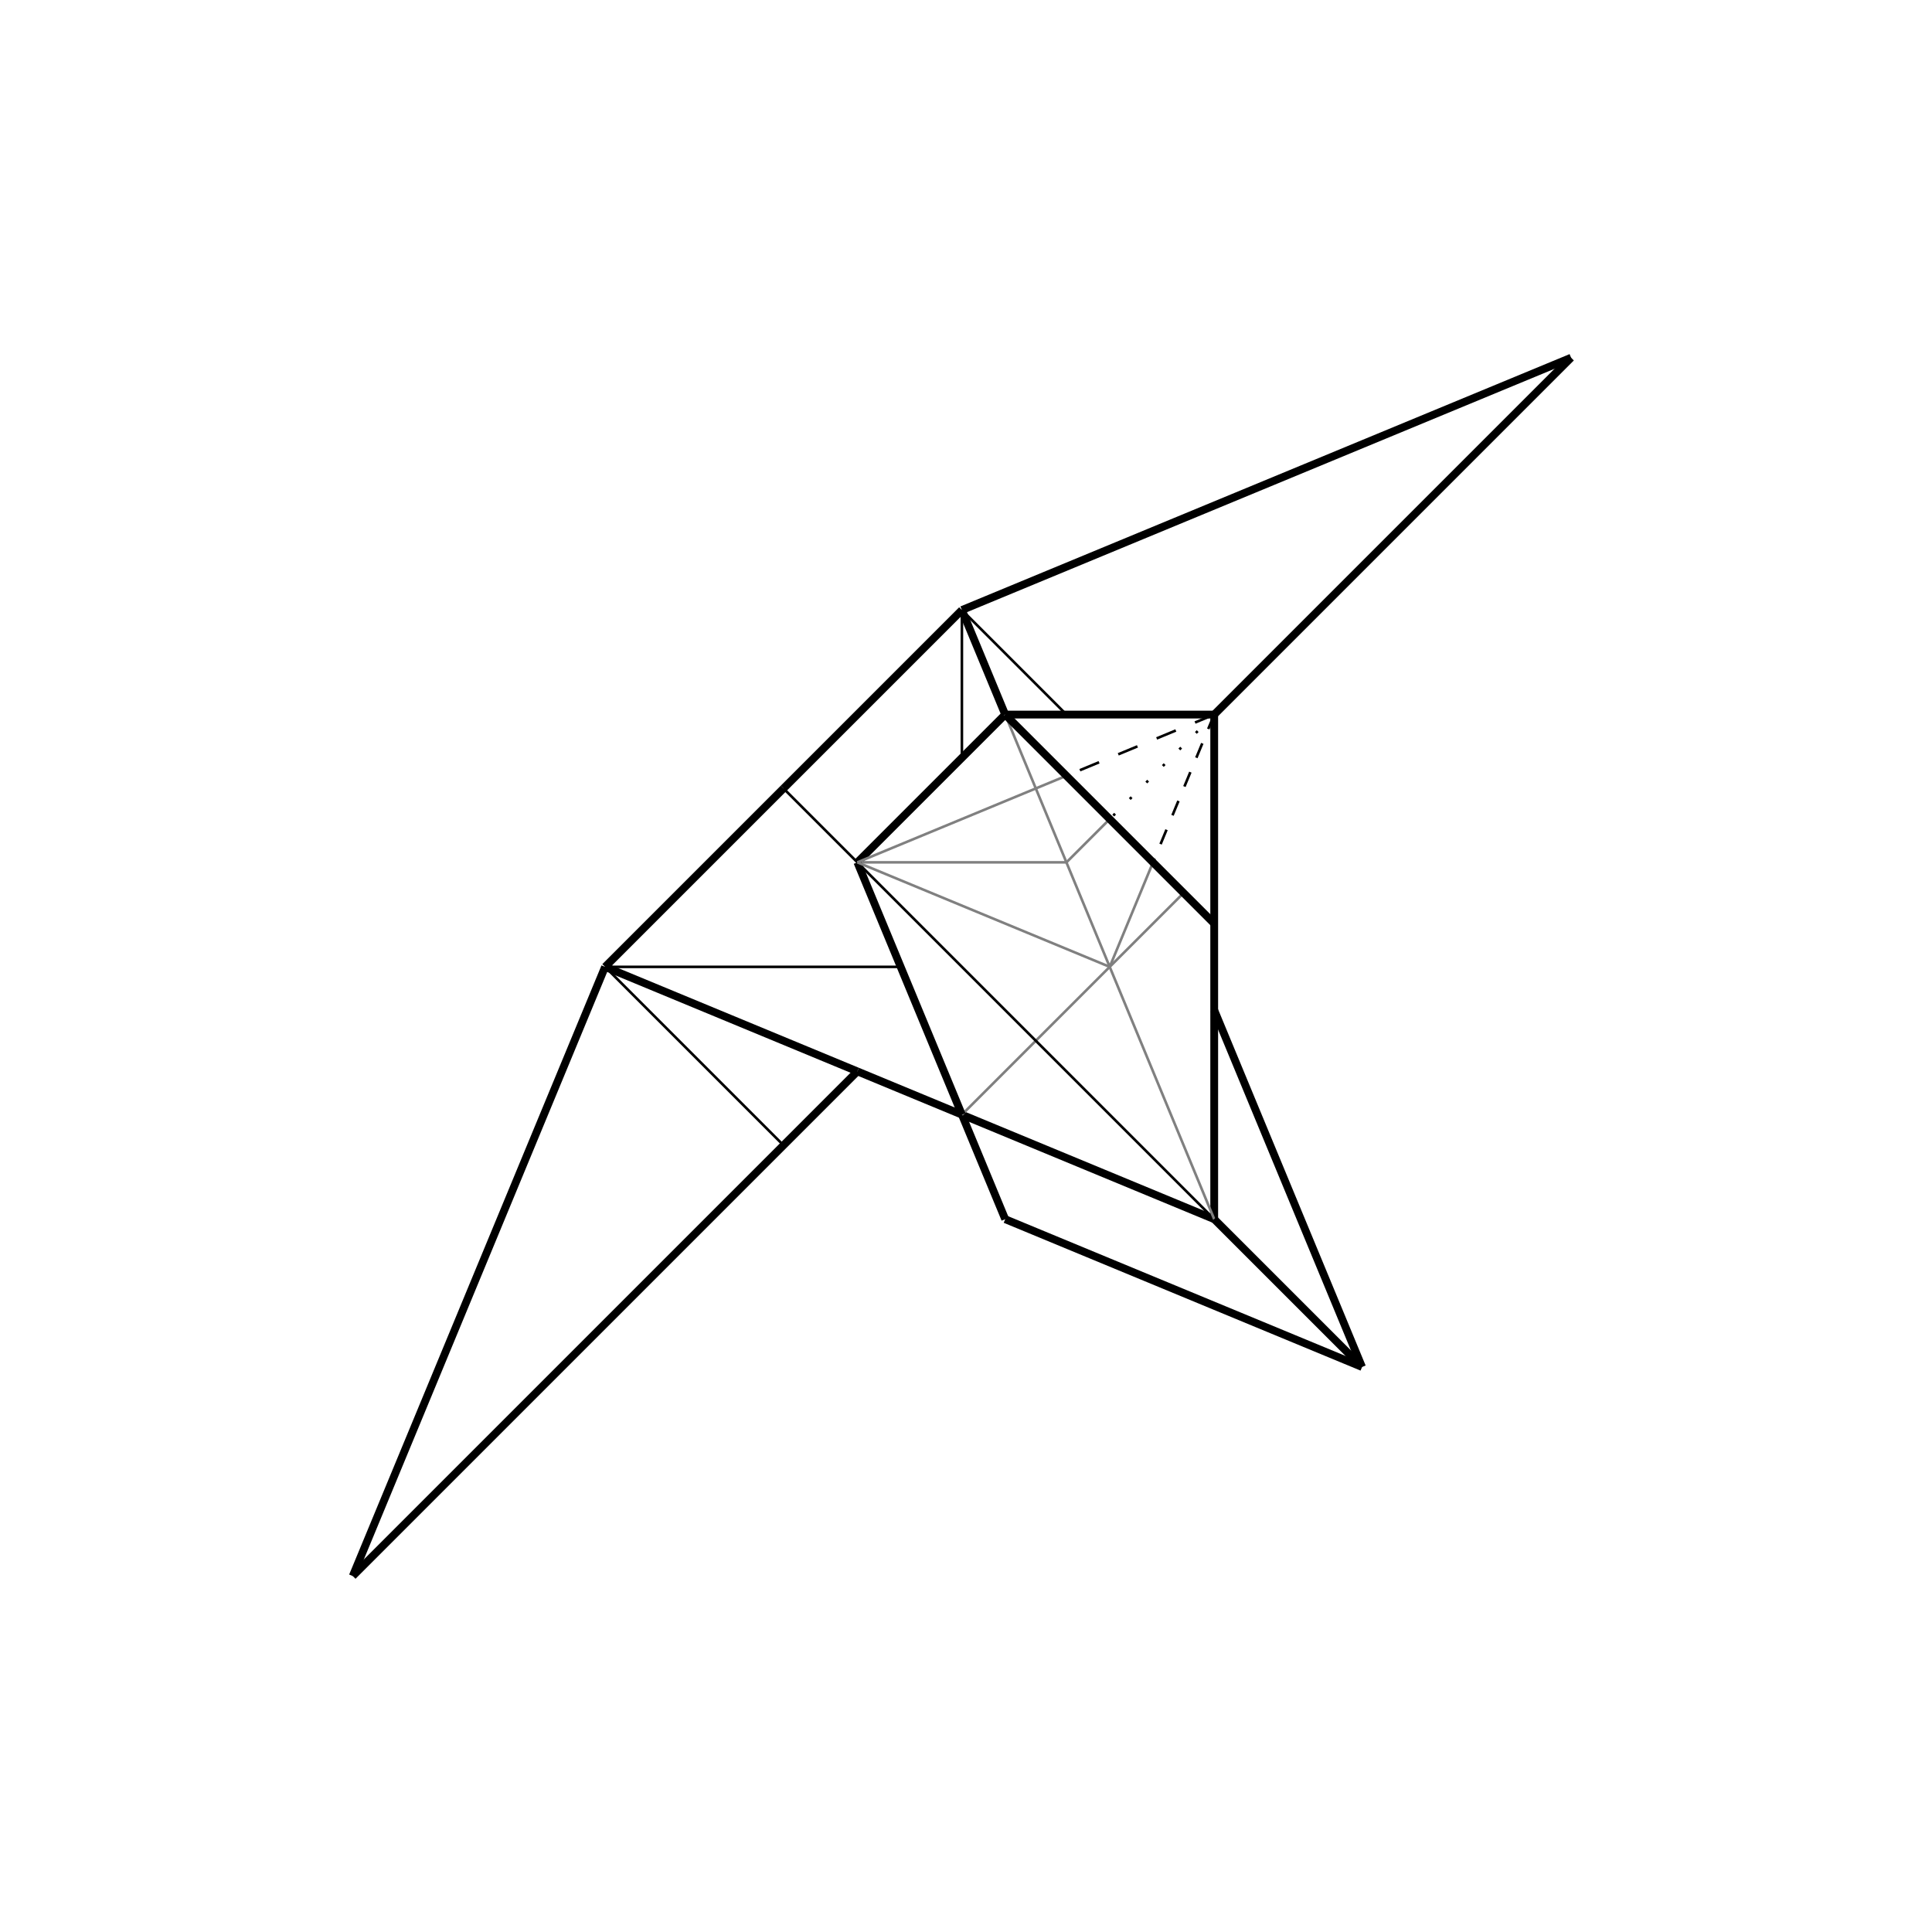
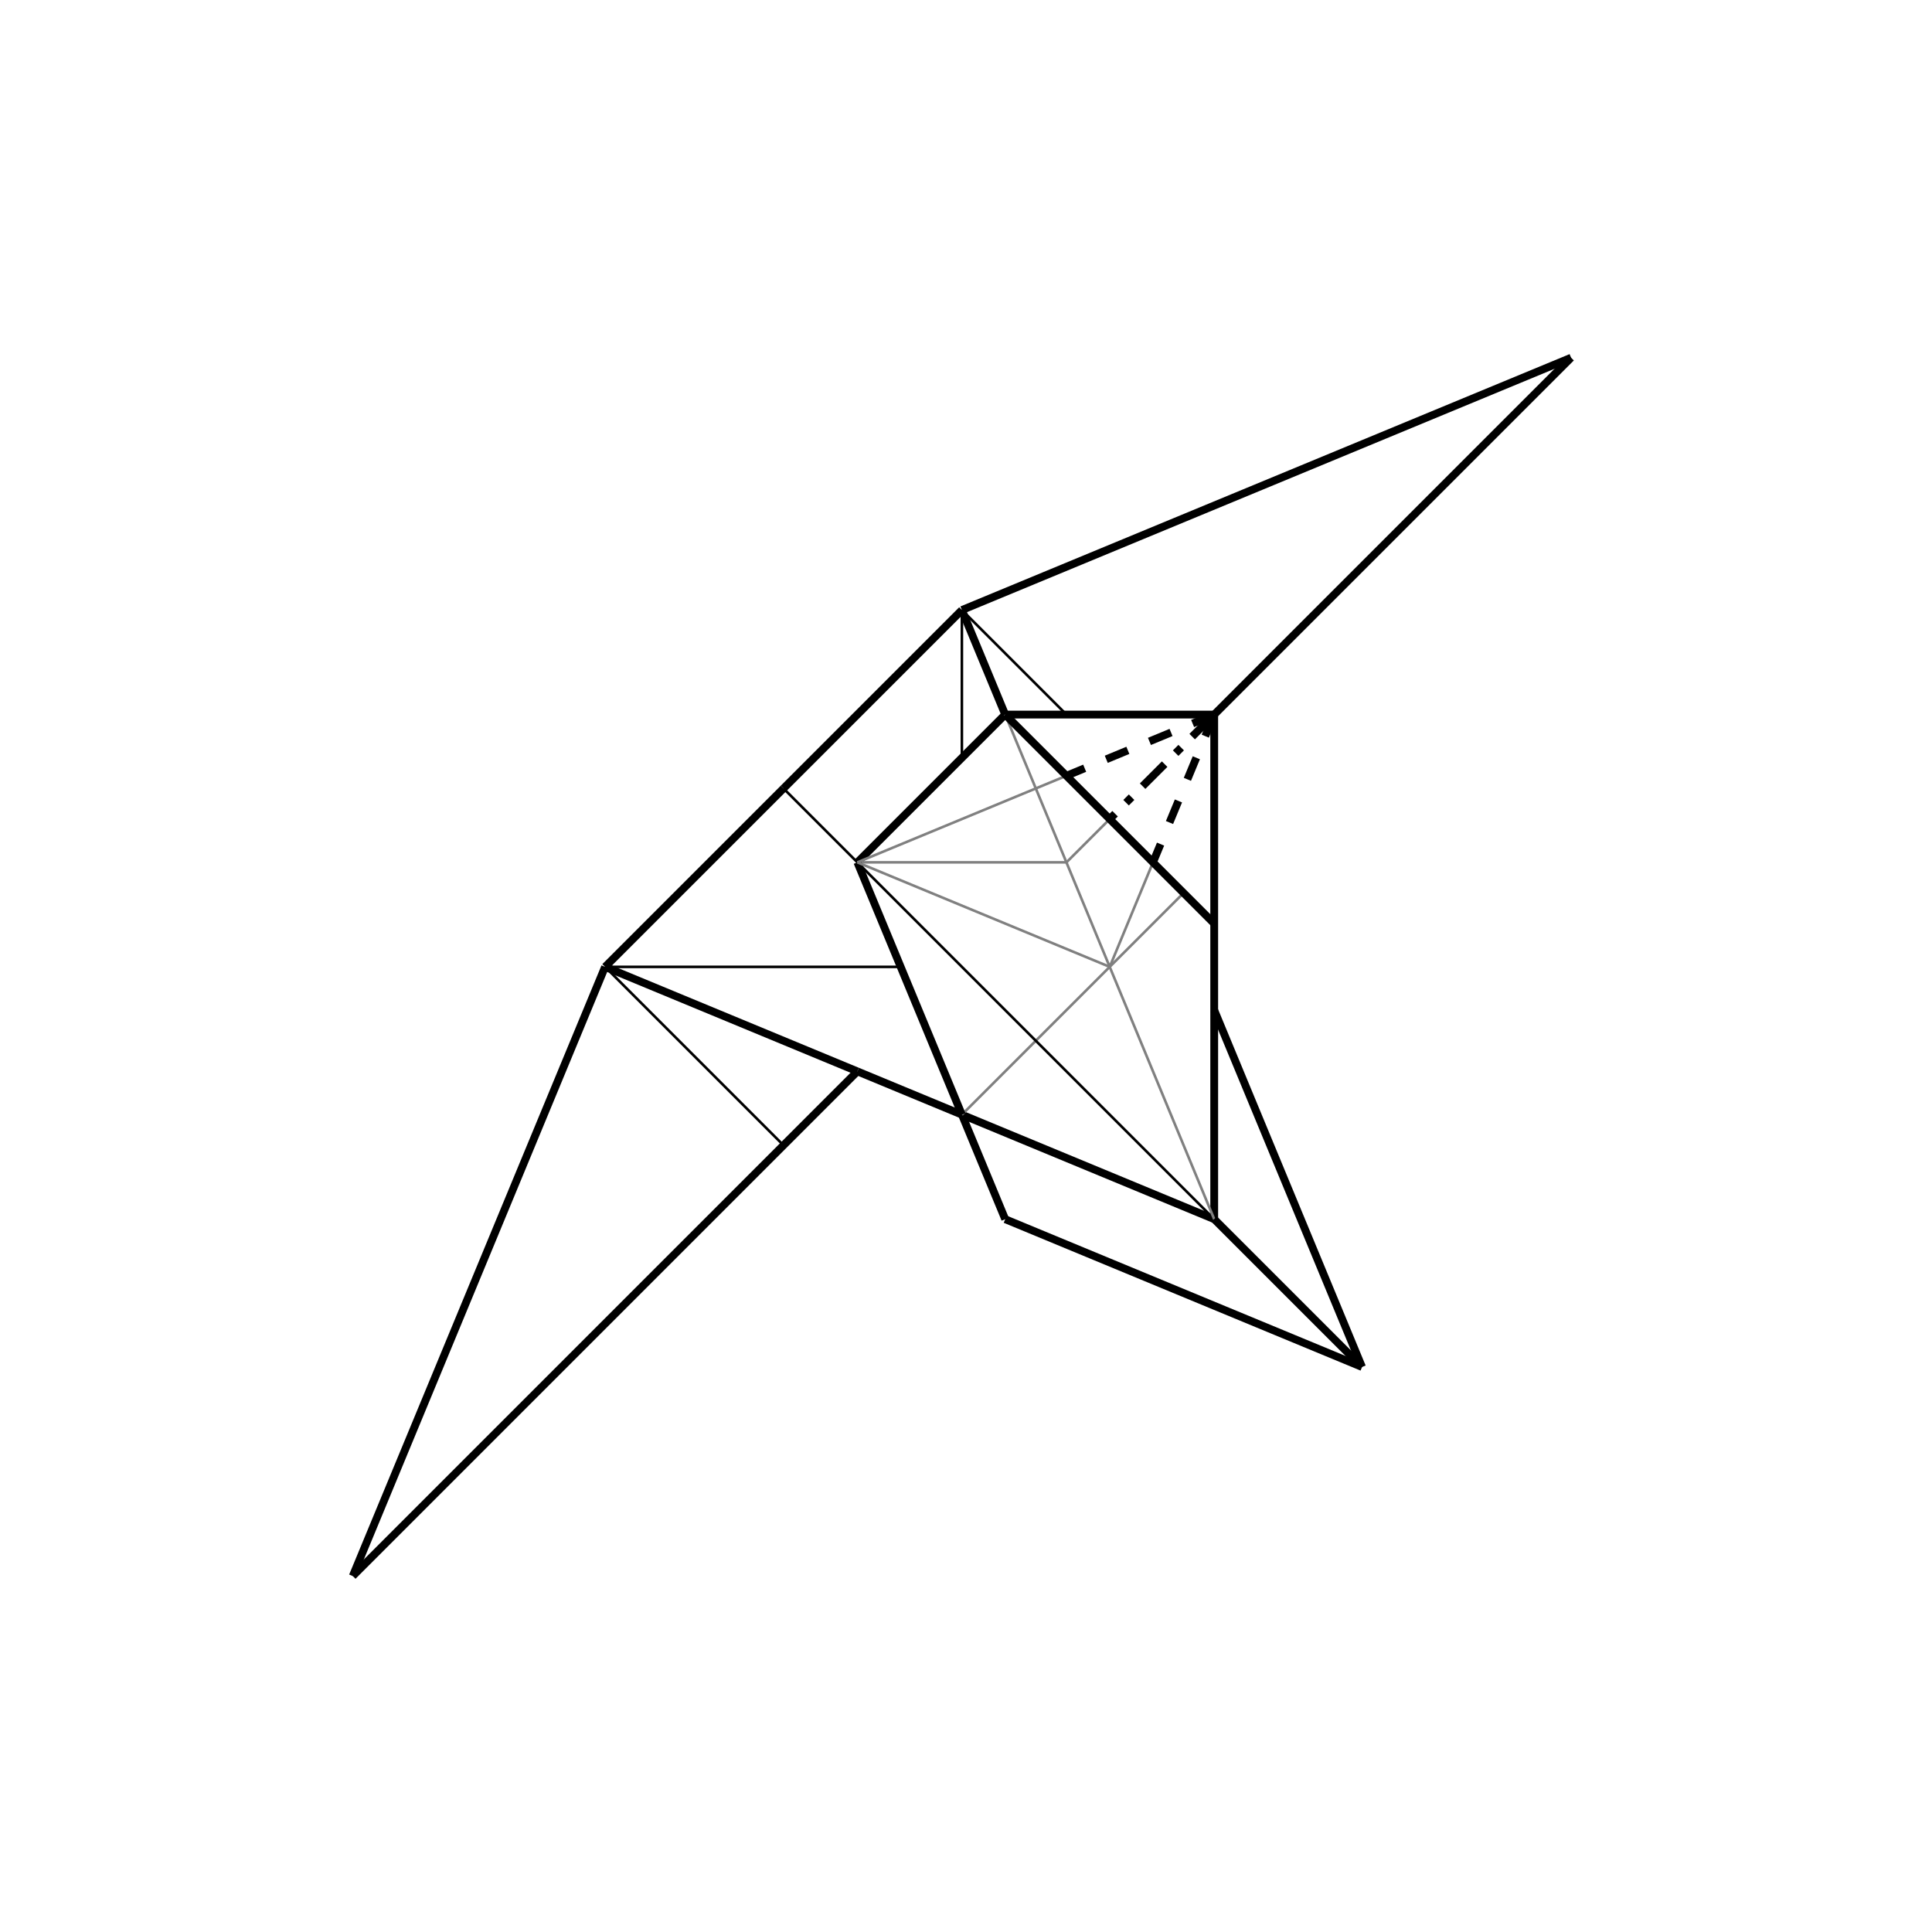
<svg xmlns="http://www.w3.org/2000/svg" width="210mm" height="210mm" viewBox="0 0 744.094 744.094" id="svg13995" version="1.1">
  <defs id="defs13997">
    <marker orient="auto" refY="0" refX="0" id="Arrow1Lend-3-0" style="overflow:visible">
      <path id="path5073-3-2" d="M 0,0 5,-5 -12.5,0 5,5 0,0 Z" style="fill:#6f98f2;fill-opacity:0.678;fill-rule:evenodd;stroke:#6f98f2;stroke-width:1pt;stroke-opacity:0.678" transform="matrix(-0.8,0,0,-0.8,-10,0)" />
    </marker>
    <marker orient="auto" refY="0" refX="0" id="Arrow1Lend-5-6-3" style="overflow:visible">
      <path id="path5073-56-5-7" d="M 0,0 5,-5 -12.5,0 5,5 0,0 Z" style="fill:#6f98f2;fill-opacity:0.678;fill-rule:evenodd;stroke:#6f98f2;stroke-width:1pt;stroke-opacity:0.678" transform="matrix(-0.8,0,0,-0.8,-10,0)" />
    </marker>
    <marker orient="auto" refY="0" refX="0" id="StopL-8-3" style="overflow:visible">
      <path id="path5239-3-4" d="M 0,5.65 0,-5.65" style="fill:none;fill-opacity:0.75;fill-rule:evenodd;stroke:#6f98f2;stroke-width:1pt;stroke-opacity:0.678" transform="scale(0.8,0.8)" />
    </marker>
    <marker style="overflow:visible" id="marker18043-4-0" refX="0" refY="0" orient="auto">
      <path transform="matrix(-0.8,0,0,-0.8,-10,0)" style="fill:#6f98f2;fill-opacity:0.678;fill-rule:evenodd;stroke:#6f98f2;stroke-width:1pt;stroke-opacity:0.678" d="M 0,0 5,-5 -12.5,0 5,5 0,0 Z" id="path18045-7-2" />
    </marker>
    <marker style="overflow:visible" id="marker23537-9" refX="0" refY="0" orient="auto">
      <path transform="matrix(-0.8,0,0,-0.8,-10,0)" style="fill:#6f98f2;fill-opacity:0.678;fill-rule:evenodd;stroke:#6f98f2;stroke-width:1pt;stroke-opacity:0.678" d="M 0,0 5,-5 -12.5,0 5,5 0,0 Z" id="path23539-2" />
    </marker>
    <marker style="overflow:visible" id="marker19076-7-7" refX="0" refY="0" orient="auto">
      <path transform="matrix(-0.8,0,0,-0.8,-10,0)" style="fill:#6f98f2;fill-opacity:0.678;fill-rule:evenodd;stroke:#6f98f2;stroke-width:1pt;stroke-opacity:0.678" d="M 0,0 5,-5 -12.5,0 5,5 0,0 Z" id="path19078-4-6" />
    </marker>
    <marker style="overflow:visible" id="marker19076-73" refX="0" refY="0" orient="auto">
      <path transform="matrix(-0.8,0,0,-0.8,-10,0)" style="fill:#6f98f2;fill-opacity:0.678;fill-rule:evenodd;stroke:#6f98f2;stroke-width:1pt;stroke-opacity:0.678" d="M 0,0 5,-5 -12.5,0 5,5 0,0 Z" id="path19078-7" />
    </marker>
    <marker style="overflow:visible" id="marker23537-9-5" refX="0" refY="0" orient="auto">
      <path transform="matrix(-0.8,0,0,-0.8,-10,0)" style="fill:#6f98f2;fill-opacity:0.678;fill-rule:evenodd;stroke:#6f98f2;stroke-width:1pt;stroke-opacity:0.678" d="M 0,0 5,-5 -12.5,0 5,5 0,0 Z" id="path23539-2-0" />
    </marker>
    <marker style="overflow:visible" id="marker19076-7-7-7" refX="0" refY="0" orient="auto">
      <path transform="matrix(-0.8,0,0,-0.8,-10,0)" style="fill:#6f98f2;fill-opacity:0.678;fill-rule:evenodd;stroke:#6f98f2;stroke-width:1pt;stroke-opacity:0.678" d="M 0,0 5,-5 -12.5,0 5,5 0,0 Z" id="path19078-4-6-2" />
    </marker>
    <marker style="overflow:visible" id="marker19076-73-4" refX="0" refY="0" orient="auto">
      <path transform="matrix(-0.8,0,0,-0.8,-10,0)" style="fill:#6f98f2;fill-opacity:0.678;fill-rule:evenodd;stroke:#6f98f2;stroke-width:1pt;stroke-opacity:0.678" d="M 0,0 5,-5 -12.5,0 5,5 0,0 Z" id="path19078-7-1" />
    </marker>
    <marker style="overflow:visible" id="marker23537-9-4" refX="0" refY="0" orient="auto">
      <path transform="matrix(-0.8,0,0,-0.8,-10,0)" style="fill:#6f98f2;fill-opacity:0.678;fill-rule:evenodd;stroke:#6f98f2;stroke-width:1pt;stroke-opacity:0.678" d="M 0,0 5,-5 -12.5,0 5,5 0,0 Z" id="path23539-2-2" />
    </marker>
    <marker style="overflow:visible" id="marker19076-7-7-3" refX="0" refY="0" orient="auto">
      <path transform="matrix(-0.8,0,0,-0.8,-10,0)" style="fill:#6f98f2;fill-opacity:0.678;fill-rule:evenodd;stroke:#6f98f2;stroke-width:1pt;stroke-opacity:0.678" d="M 0,0 5,-5 -12.5,0 5,5 0,0 Z" id="path19078-4-6-6" />
    </marker>
    <marker style="overflow:visible" id="marker19076-73-3" refX="0" refY="0" orient="auto">
      <path transform="matrix(-0.8,0,0,-0.8,-10,0)" style="fill:#6f98f2;fill-opacity:0.678;fill-rule:evenodd;stroke:#6f98f2;stroke-width:1pt;stroke-opacity:0.678" d="M 0,0 5,-5 -12.5,0 5,5 0,0 Z" id="path19078-7-2" />
    </marker>
    <marker orient="auto" refY="0" refX="0" id="marker5742-4-50" style="overflow:visible">
      <path id="path5487-9-36" d="M 0,0 5,-5 -12.5,0 5,5 0,0 Z" style="fill:#6f98f2;fill-opacity:0.604;fill-rule:evenodd;stroke:#6f98f2;stroke-width:1pt;stroke-opacity:0.604" transform="matrix(-0.8,0,0,-0.8,-10,0)" />
    </marker>
    <marker orient="auto" refY="0" refX="0" id="marker5742-4-5" style="overflow:visible">
      <path id="path5487-9-3" d="M 0,0 5,-5 -12.5,0 5,5 0,0 Z" style="fill:#6f98f2;fill-opacity:0.604;fill-rule:evenodd;stroke:#6f98f2;stroke-width:1pt;stroke-opacity:0.604" transform="matrix(-0.8,0,0,-0.8,-10,0)" />
    </marker>
    <marker orient="auto" refY="0" refX="0" id="marker5742-4" style="overflow:visible">
      <path id="path5487-9" d="M 0,0 5,-5 -12.5,0 5,5 0,0 Z" style="fill:#6f98f2;fill-opacity:0.604;fill-rule:evenodd;stroke:#6f98f2;stroke-width:1pt;stroke-opacity:0.604" transform="matrix(-0.8,0,0,-0.8,-10,0)" />
    </marker>
    <marker style="overflow:visible" id="marker18043-4-0-8-8-4" refX="0" refY="0" orient="auto">
      <path transform="matrix(-0.8,0,0,-0.8,-10,0)" style="fill:#6f98f2;fill-opacity:0.678;fill-rule:evenodd;stroke:#6f98f2;stroke-width:1pt;stroke-opacity:0.678" d="M 0,0 5,-5 -12.5,0 5,5 0,0 Z" id="path18045-7-2-6-6-5" />
    </marker>
    <marker orient="auto" refY="0" refX="0" id="StopL-8-3-4" style="overflow:visible">
      <path id="path5239-3-4-1" d="M 0,5.65 0,-5.65" style="fill:none;fill-opacity:0.75;fill-rule:evenodd;stroke:#6f98f2;stroke-width:1pt;stroke-opacity:0.678" transform="scale(0.8,0.8)" />
    </marker>
    <marker style="overflow:visible" id="marker18043-4-0-8" refX="0" refY="0" orient="auto">
      <path transform="matrix(-0.8,0,0,-0.8,-10,0)" style="fill:#6f98f2;fill-opacity:0.678;fill-rule:evenodd;stroke:#6f98f2;stroke-width:1pt;stroke-opacity:0.678" d="M 0,0 5,-5 -12.5,0 5,5 0,0 Z" id="path18045-7-2-6" />
    </marker>
    <marker orient="auto" refY="0" refX="0" id="Arrow1Lend-5-2-6" style="overflow:visible">
      <path id="path5073-56-7-9" d="M 0,0 5,-5 -12.5,0 5,5 0,0 Z" style="fill:#6f98f2;fill-opacity:0.678;fill-rule:evenodd;stroke:#6f98f2;stroke-width:1pt;stroke-opacity:0.678" transform="matrix(-0.8,0,0,-0.8,-10,0)" />
    </marker>
    <marker orient="auto" refY="0" refX="0" id="Arrow1Lend-5-2-4" style="overflow:visible">
      <path id="path5073-56-7-4" d="M 0,0 5,-5 -12.5,0 5,5 0,0 Z" style="fill:#6f98f2;fill-opacity:0.678;fill-rule:evenodd;stroke:#6f98f2;stroke-width:1pt;stroke-opacity:0.678" transform="matrix(-0.8,0,0,-0.8,-10,0)" />
    </marker>
    <marker orient="auto" refY="0" refX="0" id="Arrow1Lend-5-2-5" style="overflow:visible">
      <path id="path5073-56-7-7" d="M 0,0 5,-5 -12.5,0 5,5 0,0 Z" style="fill:#6f98f2;fill-opacity:0.678;fill-rule:evenodd;stroke:#6f98f2;stroke-width:1pt;stroke-opacity:0.678" transform="matrix(-0.8,0,0,-0.8,-10,0)" />
    </marker>
    <marker orient="auto" refY="0" refX="0" id="StopL-3-4" style="overflow:visible">
      <path id="path5239-0-0" d="M 0,5.65 0,-5.65" style="fill:none;fill-opacity:0.75;fill-rule:evenodd;stroke:#6f98f2;stroke-width:1pt;stroke-opacity:0.678" transform="scale(0.8,0.8)" />
    </marker>
    <marker style="overflow:visible" id="marker18043-9-7" refX="0" refY="0" orient="auto">
      <path transform="matrix(-0.8,0,0,-0.8,-10,0)" style="fill:#6f98f2;fill-opacity:0.678;fill-rule:evenodd;stroke:#6f98f2;stroke-width:1pt;stroke-opacity:0.678" d="M 0,0 5,-5 -12.5,0 5,5 0,0 Z" id="path18045-4-0" />
    </marker>
    <marker orient="auto" refY="0" refX="0" id="Arrow1Lend-5-2-53" style="overflow:visible">
      <path id="path5073-56-7-3" d="M 0,0 5,-5 -12.5,0 5,5 0,0 Z" style="fill:#6f98f2;fill-opacity:0.678;fill-rule:evenodd;stroke:#6f98f2;stroke-width:1pt;stroke-opacity:0.678" transform="matrix(-0.8,0,0,-0.8,-10,0)" />
    </marker>
    <marker orient="auto" refY="0" refX="0" id="StopL-3-4-7-0-6" style="overflow:visible">
      <path id="path5239-0-0-5-7-2" d="M 0,5.65 0,-5.65" style="fill:none;fill-opacity:0.75;fill-rule:evenodd;stroke:#6f98f2;stroke-width:1pt;stroke-opacity:0.678" transform="scale(0.8,0.8)" />
    </marker>
    <marker style="overflow:visible" id="marker18043-9-7-2-1-7" refX="0" refY="0" orient="auto">
      <path transform="matrix(-0.8,0,0,-0.8,-10,0)" style="fill:#6f98f2;fill-opacity:0.678;fill-rule:evenodd;stroke:#6f98f2;stroke-width:1pt;stroke-opacity:0.678" d="M 0,0 5,-5 -12.5,0 5,5 0,0 Z" id="path18045-4-0-2-1-3" />
    </marker>
    <marker orient="auto" refY="0" refX="0" id="StopL-3-4-7-0" style="overflow:visible">
      <path id="path5239-0-0-5-7" d="M 0,5.65 0,-5.65" style="fill:none;fill-opacity:0.75;fill-rule:evenodd;stroke:#6f98f2;stroke-width:1pt;stroke-opacity:0.678" transform="scale(0.8,0.8)" />
    </marker>
    <marker style="overflow:visible" id="marker18043-9-7-2-1" refX="0" refY="0" orient="auto">
      <path transform="matrix(-0.8,0,0,-0.8,-10,0)" style="fill:#6f98f2;fill-opacity:0.678;fill-rule:evenodd;stroke:#6f98f2;stroke-width:1pt;stroke-opacity:0.678" d="M 0,0 5,-5 -12.5,0 5,5 0,0 Z" id="path18045-4-0-2-1" />
    </marker>
    <marker orient="auto" refY="0" refX="0" id="StopL-3-4-7" style="overflow:visible">
      <path id="path5239-0-0-5" d="M 0,5.65 0,-5.65" style="fill:none;fill-opacity:0.75;fill-rule:evenodd;stroke:#6f98f2;stroke-width:1pt;stroke-opacity:0.678" transform="scale(0.8,0.8)" />
    </marker>
    <marker style="overflow:visible" id="marker18043-9-7-2" refX="0" refY="0" orient="auto">
      <path transform="matrix(-0.8,0,0,-0.8,-10,0)" style="fill:#6f98f2;fill-opacity:0.678;fill-rule:evenodd;stroke:#6f98f2;stroke-width:1pt;stroke-opacity:0.678" d="M 0,0 5,-5 -12.5,0 5,5 0,0 Z" id="path18045-4-0-2" />
    </marker>
    <marker style="overflow:visible" id="marker18043-4-0-8-8-4-2-0-2" refX="0" refY="0" orient="auto">
      <path transform="matrix(-0.8,0,0,-0.8,-10,0)" style="fill:#6f98f2;fill-opacity:0.678;fill-rule:evenodd;stroke:#6f98f2;stroke-width:1pt;stroke-opacity:0.678" d="M 0,0 5,-5 -12.5,0 5,5 0,0 Z" id="path18045-7-2-6-6-5-4-7-0" />
    </marker>
    <marker orient="auto" refY="0" refX="0" id="StopL-3-4-7-0-6-8-5" style="overflow:visible">
      <path id="path5239-0-0-5-7-2-6-1" d="M 0,5.65 0,-5.65" style="fill:none;fill-opacity:0.75;fill-rule:evenodd;stroke:#6f98f2;stroke-width:1pt;stroke-opacity:0.678" transform="scale(0.8,0.8)" />
    </marker>
    <marker style="overflow:visible" id="marker18043-9-7-2-1-7-4-5" refX="0" refY="0" orient="auto">
      <path transform="matrix(-0.8,0,0,-0.8,-10,0)" style="fill:#6f98f2;fill-opacity:0.678;fill-rule:evenodd;stroke:#6f98f2;stroke-width:1pt;stroke-opacity:0.678" d="M 0,0 5,-5 -12.5,0 5,5 0,0 Z" id="path18045-4-0-2-1-3-8-4" />
    </marker>
    <marker orient="auto" refY="0" refX="0" id="marker8597-0" style="overflow:visible">
      <path id="path8599-6" d="M 0,0 5,-5 -12.5,0 5,5 0,0 Z" style="fill:#6e98f3;fill-opacity:0.868;fill-rule:evenodd;stroke:#6e98f3;stroke-width:1pt;stroke-opacity:0.868" transform="matrix(-0.8,0,0,-0.8,-10,0)" />
    </marker>
    <marker orient="auto" refY="0" refX="0" id="StopL-3-4-7-0-6-4-4-15" style="overflow:visible">
      <path id="path5239-0-0-5-7-2-0-0-6" d="M 0,5.65 0,-5.65" style="fill:none;fill-opacity:0.75;fill-rule:evenodd;stroke:#6f98f2;stroke-width:1pt;stroke-opacity:0.678" transform="scale(0.8,0.8)" />
    </marker>
    <marker style="overflow:visible" id="marker18043-9-7-2-1-7-1-1-4" refX="0" refY="0" orient="auto">
      <path transform="matrix(-0.8,0,0,-0.8,-10,0)" style="fill:#6f98f2;fill-opacity:0.678;fill-rule:evenodd;stroke:#6f98f2;stroke-width:1pt;stroke-opacity:0.678" d="M 0,0 5,-5 -12.5,0 5,5 0,0 Z" id="path18045-4-0-2-1-3-6-3-50" />
    </marker>
    <marker orient="auto" refY="0" refX="0" id="marker7097" style="overflow:visible">
      <path id="path6841" d="M 0,0 5,-5 -12.5,0 5,5 0,0 Z" style="fill:#000000;fill-opacity:0;fill-rule:evenodd;stroke:#6f98f2;stroke-width:1pt;stroke-opacity:0.749" transform="matrix(-0.8,0,0,-0.8,-10,0)" />
    </marker>
    <marker orient="auto" refY="0" refX="0" id="marker7102-9-0" style="overflow:visible">
      <path id="path7104-4-6" d="M 0,0 5,-5 -12.5,0 5,5 0,0 Z" style="fill:#6388d8;fill-opacity:0.76;fill-rule:evenodd;stroke:#6388d8;stroke-width:1pt;stroke-opacity:0.76" transform="matrix(-0.8,0,0,-0.8,-10,0)" />
    </marker>
    <marker orient="auto" refY="0" refX="0" id="marker7097-0" style="overflow:visible">
      <path id="path6841-8" d="M 0,0 5,-5 -12.5,0 5,5 0,0 Z" style="fill:#000000;fill-opacity:0;fill-rule:evenodd;stroke:#6f98f2;stroke-width:1pt;stroke-opacity:0.749" transform="matrix(-0.8,0,0,-0.8,-10,0)" />
    </marker>
    <marker orient="auto" refY="0" refX="0" id="StopL-3-4-7-0-6-4-4-4" style="overflow:visible">
      <path id="path5239-0-0-5-7-2-0-0-81" d="M 0,5.65 0,-5.65" style="fill:none;fill-opacity:0.75;fill-rule:evenodd;stroke:#6f98f2;stroke-width:1pt;stroke-opacity:0.678" transform="scale(0.8,0.8)" />
    </marker>
    <marker style="overflow:visible" id="marker18043-9-7-2-1-7-1-1-53" refX="0" refY="0" orient="auto">
      <path transform="matrix(-0.8,0,0,-0.8,-10,0)" style="fill:#6f98f2;fill-opacity:0.678;fill-rule:evenodd;stroke:#6f98f2;stroke-width:1pt;stroke-opacity:0.678" d="M 0,0 5,-5 -12.5,0 5,5 0,0 Z" id="path18045-4-0-2-1-3-6-3-7" />
    </marker>
    <marker orient="auto" refY="0" refX="0" id="marker7102-9-0-8" style="overflow:visible">
      <path id="path7104-4-6-4" d="M 0,0 5,-5 -12.5,0 5,5 0,0 Z" style="fill:#6388d8;fill-opacity:0.76;fill-rule:evenodd;stroke:#6388d8;stroke-width:1pt;stroke-opacity:0.76" transform="matrix(-0.8,0,0,-0.8,-10,0)" />
    </marker>
    <marker orient="auto" refY="0" refX="0" id="marker7102-9-0-38" style="overflow:visible">
      <path id="path7104-4-6-3" d="M 0,0 5,-5 -12.5,0 5,5 0,0 Z" style="fill:#6388d8;fill-opacity:0.76;fill-rule:evenodd;stroke:#6388d8;stroke-width:1pt;stroke-opacity:0.76" transform="matrix(-0.8,0,0,-0.8,-10,0)" />
    </marker>
    <marker orient="auto" refY="0" refX="0" id="marker7102-9-0-3" style="overflow:visible">
      <path id="path7104-4-6-92" d="M 0,0 5,-5 -12.5,0 5,5 0,0 Z" style="fill:#6388d8;fill-opacity:0.76;fill-rule:evenodd;stroke:#6388d8;stroke-width:1pt;stroke-opacity:0.76" transform="matrix(-0.8,0,0,-0.8,-10,0)" />
    </marker>
    <marker orient="auto" refY="0" refX="0" id="StopL-3-4-7-0-6-4-4-4-4-8-8" style="overflow:visible">
      <path id="path5239-0-0-5-7-2-0-0-81-84-4-6" d="M 0,5.65 0,-5.65" style="fill:none;fill-opacity:0.75;fill-rule:evenodd;stroke:#6f98f2;stroke-width:1pt;stroke-opacity:0.678" transform="scale(0.8,0.8)" />
    </marker>
    <marker style="overflow:visible" id="marker18043-9-7-2-1-7-1-1-53-0-4-6" refX="0" refY="0" orient="auto">
      <path transform="matrix(-0.8,0,0,-0.8,-10,0)" style="fill:#6f98f2;fill-opacity:0.678;fill-rule:evenodd;stroke:#6f98f2;stroke-width:1pt;stroke-opacity:0.678" d="M 0,0 5,-5 -12.5,0 5,5 0,0 Z" id="path18045-4-0-2-1-3-6-3-7-7-8-6" />
    </marker>
    <marker orient="auto" refY="0" refX="0" id="Arrow2Lstart-6-4-4-4" style="overflow:visible">
      <path id="path5088-0-9-0-0" style="fill:#6f98f2;fill-opacity:0.678;fill-rule:evenodd;stroke:#6f98f2;stroke-width:0.625;stroke-linejoin:round;stroke-opacity:0.678" d="M 8.719,4.034 -2.207,0.016 8.719,-4.002 c -1.745,2.372 -1.735,5.617 -6e-7,8.035 z" transform="matrix(1.1,0,0,1.1,1.1,0)" />
    </marker>
  </defs>
  <g id="layer1" transform="translate(0,-308.2677)">
    <path style="display:inline;fill:none;fill-rule:evenodd;stroke:#000000;stroke-width:3;stroke-linecap:butt;stroke-linejoin:miter;stroke-miterlimit:4;stroke-dasharray:none;stroke-opacity:1" d="m 233.042,680.651 -97.179,234.61" id="path11071-0-0-1-1-6-6-5-2-1-0-1-3-6-1-4-1-5-3-7-8-0-5-4" />
    <path style="display:inline;fill:none;fill-rule:evenodd;stroke:#000000;stroke-width:3;stroke-linecap:butt;stroke-linejoin:miter;stroke-miterlimit:4;stroke-dasharray:none;stroke-opacity:1" d="m 233.042,680.651 68.716,-68.716" id="path8726-6-2-4-8-0-7-5-0-9-8-4" />
    <path style="display:inline;fill:none;fill-rule:evenodd;stroke:#000000;stroke-width:3;stroke-linecap:butt;stroke-linejoin:miter;stroke-miterlimit:4;stroke-dasharray:none;stroke-opacity:1" d="m 370.477,543.216 234.61,-97.178" id="path8732-6-4-0-6-2-7-1-4-4-8-6" />
    <path style="display:inline;fill:none;fill-rule:evenodd;stroke:#000000;stroke-width:3;stroke-linecap:butt;stroke-linejoin:miter;stroke-miterlimit:4;stroke-dasharray:none;stroke-opacity:1" d="m 135.863,915.261 194.358,-194.357" id="path8740-3-0-3-2-0-5-5-9-2-4-7" />
    <path style="display:inline;fill:none;fill-rule:evenodd;stroke:#000000;stroke-width:3;stroke-linecap:butt;stroke-linejoin:miter;stroke-miterlimit:4;stroke-dasharray:none;stroke-opacity:1" d="m 605.087,446.038 -137.442,137.442" id="path6122-1-2-7-0-6-1-2-0-4-7" />
    <path style="display:inline;fill:none;fill-rule:evenodd;stroke:#000000;stroke-width:1px;stroke-linecap:butt;stroke-linejoin:miter;stroke-opacity:1" d="m 233.042,680.651 68.716,68.716" id="path6180-1-9-4-8-4-5-0-9-8" />
    <path style="display:inline;fill:none;fill-rule:evenodd;stroke:#000000;stroke-width:1px;stroke-linecap:butt;stroke-linejoin:miter;stroke-opacity:1" d="m 233.042,680.651 113.848,0" id="path6186-9-0-8-4-1-5-1-1-1" />
    <path style="display:inline;fill:none;fill-rule:evenodd;stroke:#000000;stroke-width:1;stroke-linecap:butt;stroke-linejoin:miter;stroke-miterlimit:4;stroke-dasharray:none;stroke-dashoffset:0;stroke-opacity:1" d="m 301.758,611.935 28.455,28.456" id="path6347-6-6-0-3-9-1-7" />
    <path style="display:inline;fill:none;fill-rule:evenodd;stroke:#000000;stroke-width:3;stroke-linecap:butt;stroke-linejoin:miter;stroke-miterlimit:4;stroke-dasharray:none;stroke-opacity:1" d="m 233.042,680.651 97.179,40.253" id="path6349-4-9-0-3-9-4-9" />
    <path style="display:inline;fill:none;fill-rule:evenodd;stroke:#000000;stroke-width:3;stroke-linecap:butt;stroke-linejoin:miter;stroke-miterlimit:4;stroke-dasharray:none;stroke-dashoffset:0;stroke-opacity:1" d="m 330.221,720.904 137.431,56.926" id="path6322-0-0-7" />
    <path style="display:inline;fill:none;fill-rule:evenodd;stroke:#000000;stroke-width:3;stroke-linecap:butt;stroke-linejoin:miter;stroke-miterlimit:4;stroke-dasharray:none;stroke-opacity:1" d="m 370.477,543.216 -68.719,68.719" id="path6404-0-7" />
    <path style="display:inline;fill:none;fill-rule:evenodd;stroke:#000000;stroke-width:3;stroke-linecap:butt;stroke-linejoin:miter;stroke-miterlimit:4;stroke-dasharray:none;stroke-opacity:1" d="m 467.652,697.324 56.924,137.426" id="path6400-2-7-3" />
    <path style="display:inline;fill:none;fill-rule:evenodd;stroke:#000000;stroke-width:3;stroke-linecap:butt;stroke-linejoin:miter;stroke-miterlimit:4;stroke-dasharray:none;stroke-opacity:1" d="m 387.147,777.83 137.437,56.928" id="path6402-5-0-8" />
    <path style="display:inline;fill:none;fill-rule:evenodd;stroke:#000000;stroke-width:3;stroke-linecap:butt;stroke-linejoin:miter;stroke-miterlimit:4;stroke-dasharray:none;stroke-opacity:1" d="m 387.147,777.83 -16.673,-40.253" id="path6590-2" />
    <path style="display:inline;fill:none;fill-rule:evenodd;stroke:#000000;stroke-width:3;stroke-linecap:butt;stroke-linejoin:miter;stroke-miterlimit:4;stroke-dasharray:none;stroke-opacity:1" d="m 330.213,640.391 56.93,-56.929" id="path6247-6-6-0-3-0" />
    <path style="display:inline;fill:#000000;fill-rule:evenodd;stroke:#808080;stroke-width:1;stroke-linecap:butt;stroke-linejoin:miter;stroke-miterlimit:4;stroke-dasharray:none;stroke-opacity:1" d="m 370.466,737.57 85.385,-85.385" id="path6275-4-1-9-5-4" />
    <path style="display:inline;fill:none;fill-rule:evenodd;stroke:#000000;stroke-width:3;stroke-linecap:butt;stroke-linejoin:miter;stroke-miterlimit:4;stroke-dasharray:none;stroke-opacity:1" d="m 467.645,777.822 0,-194.357" id="path6277-1-5-4-1-5" />
    <path style="display:inline;fill:none;fill-rule:evenodd;stroke:#000000;stroke-width:1px;stroke-linecap:butt;stroke-linejoin:miter;stroke-opacity:1" d="m 370.469,543.209 40.271,40.271" id="path6279-9-5-1-7-7" />
    <path style="display:inline;fill:none;fill-rule:evenodd;stroke:#000000;stroke-width:1;stroke-linecap:butt;stroke-linejoin:miter;stroke-miterlimit:4;stroke-dasharray:none;stroke-dashoffset:0;stroke-opacity:1" d="m 330.213,640.391 137.439,137.439" id="path6347-6-6-0-7" />
    <path style="display:inline;fill:none;fill-rule:evenodd;stroke:#000000;stroke-width:3;stroke-linecap:butt;stroke-linejoin:miter;stroke-miterlimit:4;stroke-dasharray:none;stroke-opacity:1" d="m 370.469,543.209 16.673,40.253" id="path6351-8-5-8-1" />
    <path style="display:inline;fill:none;fill-rule:evenodd;stroke:#000000;stroke-width:1px;stroke-linecap:butt;stroke-linejoin:miter;stroke-opacity:1" d="m 370.466,600.138 0,-56.926" id="path6353-6-1-3-6" />
    <path style="display:inline;fill:#000000;fill-rule:evenodd;stroke:#808080;stroke-width:1;stroke-linecap:butt;stroke-linejoin:miter;stroke-miterlimit:4;stroke-dasharray:none;stroke-dashoffset:0;stroke-opacity:1" d="m 330.213,640.391 80.506,0" id="path6419-3-0-2-0" />
    <path style="display:inline;fill:none;fill-rule:evenodd;stroke:#000000;stroke-width:3;stroke-linecap:butt;stroke-linejoin:miter;stroke-miterlimit:4;stroke-dasharray:none;stroke-opacity:1" d="m 370.466,737.57 -40.253,-97.179" id="path6516-1-6-7" />
    <path style="display:inline;fill:#000000;fill-rule:evenodd;stroke:#808080;stroke-width:1;stroke-linecap:butt;stroke-linejoin:miter;stroke-miterlimit:4;stroke-dasharray:none;stroke-dashoffset:0;stroke-opacity:1" d="m 467.645,777.822 -80.506,-194.357" id="path6712" />
    <path style="display:inline;fill:none;fill-rule:evenodd;stroke:#000000;stroke-width:3;stroke-linecap:butt;stroke-linejoin:miter;stroke-miterlimit:4;stroke-dasharray:none;stroke-opacity:1" d="m 524.576,834.75 -56.934,-56.933" id="path6370" />
    <path style="fill:#000000;fill-rule:evenodd;stroke:#808080;stroke-width:1px;stroke-linecap:butt;stroke-linejoin:miter;stroke-opacity:1" d="m 330.213,640.391 80.499,-33.344" id="path8061" />
    <path style="fill:#000000;fill-rule:evenodd;stroke:#808080;stroke-width:1px;stroke-linecap:butt;stroke-linejoin:miter;stroke-opacity:1" d="m 330.213,640.391 97.179,40.253" id="path8063" />
    <path style="fill:#000000;fill-rule:evenodd;stroke:#808080;stroke-width:1px;stroke-linecap:butt;stroke-linejoin:miter;stroke-opacity:1" d="m 444.067,640.402 -16.672,40.25" id="path8065" />
    <path style="fill:#000000;fill-rule:evenodd;stroke:#808080;stroke-width:1px;stroke-linecap:butt;stroke-linejoin:miter;stroke-opacity:1" d="m 427.395,623.73 -16.672,16.672" id="path8067" />
    <path style="fill:none;fill-rule:evenodd;stroke:#000000;stroke-width:3;stroke-linecap:butt;stroke-linejoin:miter;stroke-opacity:1;stroke-miterlimit:4;stroke-dasharray:none;stroke-dashoffset:0" d="m 467.645,583.48 -80.521,0" id="path9199" />
-     <path style="fill:none;fill-rule:evenodd;stroke:#000000;stroke-width:1;stroke-linecap:butt;stroke-linejoin:miter;stroke-miterlimit:4;stroke-dasharray:1,8;stroke-dashoffset:0;stroke-opacity:1" d="M 467.645,583.48 427.384,623.741" id="path9201" />
-     <path style="fill:none;fill-rule:evenodd;stroke:#000000;stroke-width:1;stroke-linecap:butt;stroke-linejoin:miter;stroke-miterlimit:4;stroke-dasharray:8,8;stroke-dashoffset:0;stroke-opacity:1" d="m 467.645,583.48 -56.937,23.584" id="path9203" />
-     <path style="fill:none;fill-rule:evenodd;stroke:#000000;stroke-width:1;stroke-linecap:butt;stroke-linejoin:miter;stroke-miterlimit:4;stroke-dasharray:6,6;stroke-dashoffset:0;stroke-opacity:1" d="m 467.645,583.48 -23.584,56.937" id="path9205" />
+     <path style="fill:none;fill-rule:evenodd;stroke:#000000;stroke-width:3;stroke-linecap:butt;stroke-linejoin:miter;stroke-miterlimit:4;stroke-dasharray:12,6,3,6;stroke-dashoffset:0;stroke-opacity:1" d="M 467.645,583.48 427.384,623.741" id="path9201" />
+     <path style="fill:none;fill-rule:evenodd;stroke:#000000;stroke-width:3;stroke-linecap:butt;stroke-linejoin:miter;stroke-miterlimit:4;stroke-dasharray:9,9;stroke-dashoffset:0;stroke-opacity:1" d="m 467.645,583.48 -56.937,23.584" id="path9203" />
+     <path style="fill:none;fill-rule:evenodd;stroke:#000000;stroke-width:3;stroke-linecap:butt;stroke-linejoin:miter;stroke-miterlimit:4;stroke-dasharray:9,9;stroke-dashoffset:0;stroke-opacity:1" d="m 467.645,583.48 -23.584,56.937" id="path9205" />
    <path style="fill:none;fill-rule:evenodd;stroke:#000000;stroke-width:3;stroke-linecap:butt;stroke-linejoin:miter;stroke-opacity:1;stroke-miterlimit:4;stroke-dasharray:none" d="m 387.145,583.48 80.499,80.499" id="path9207" />
  </g>
</svg>
